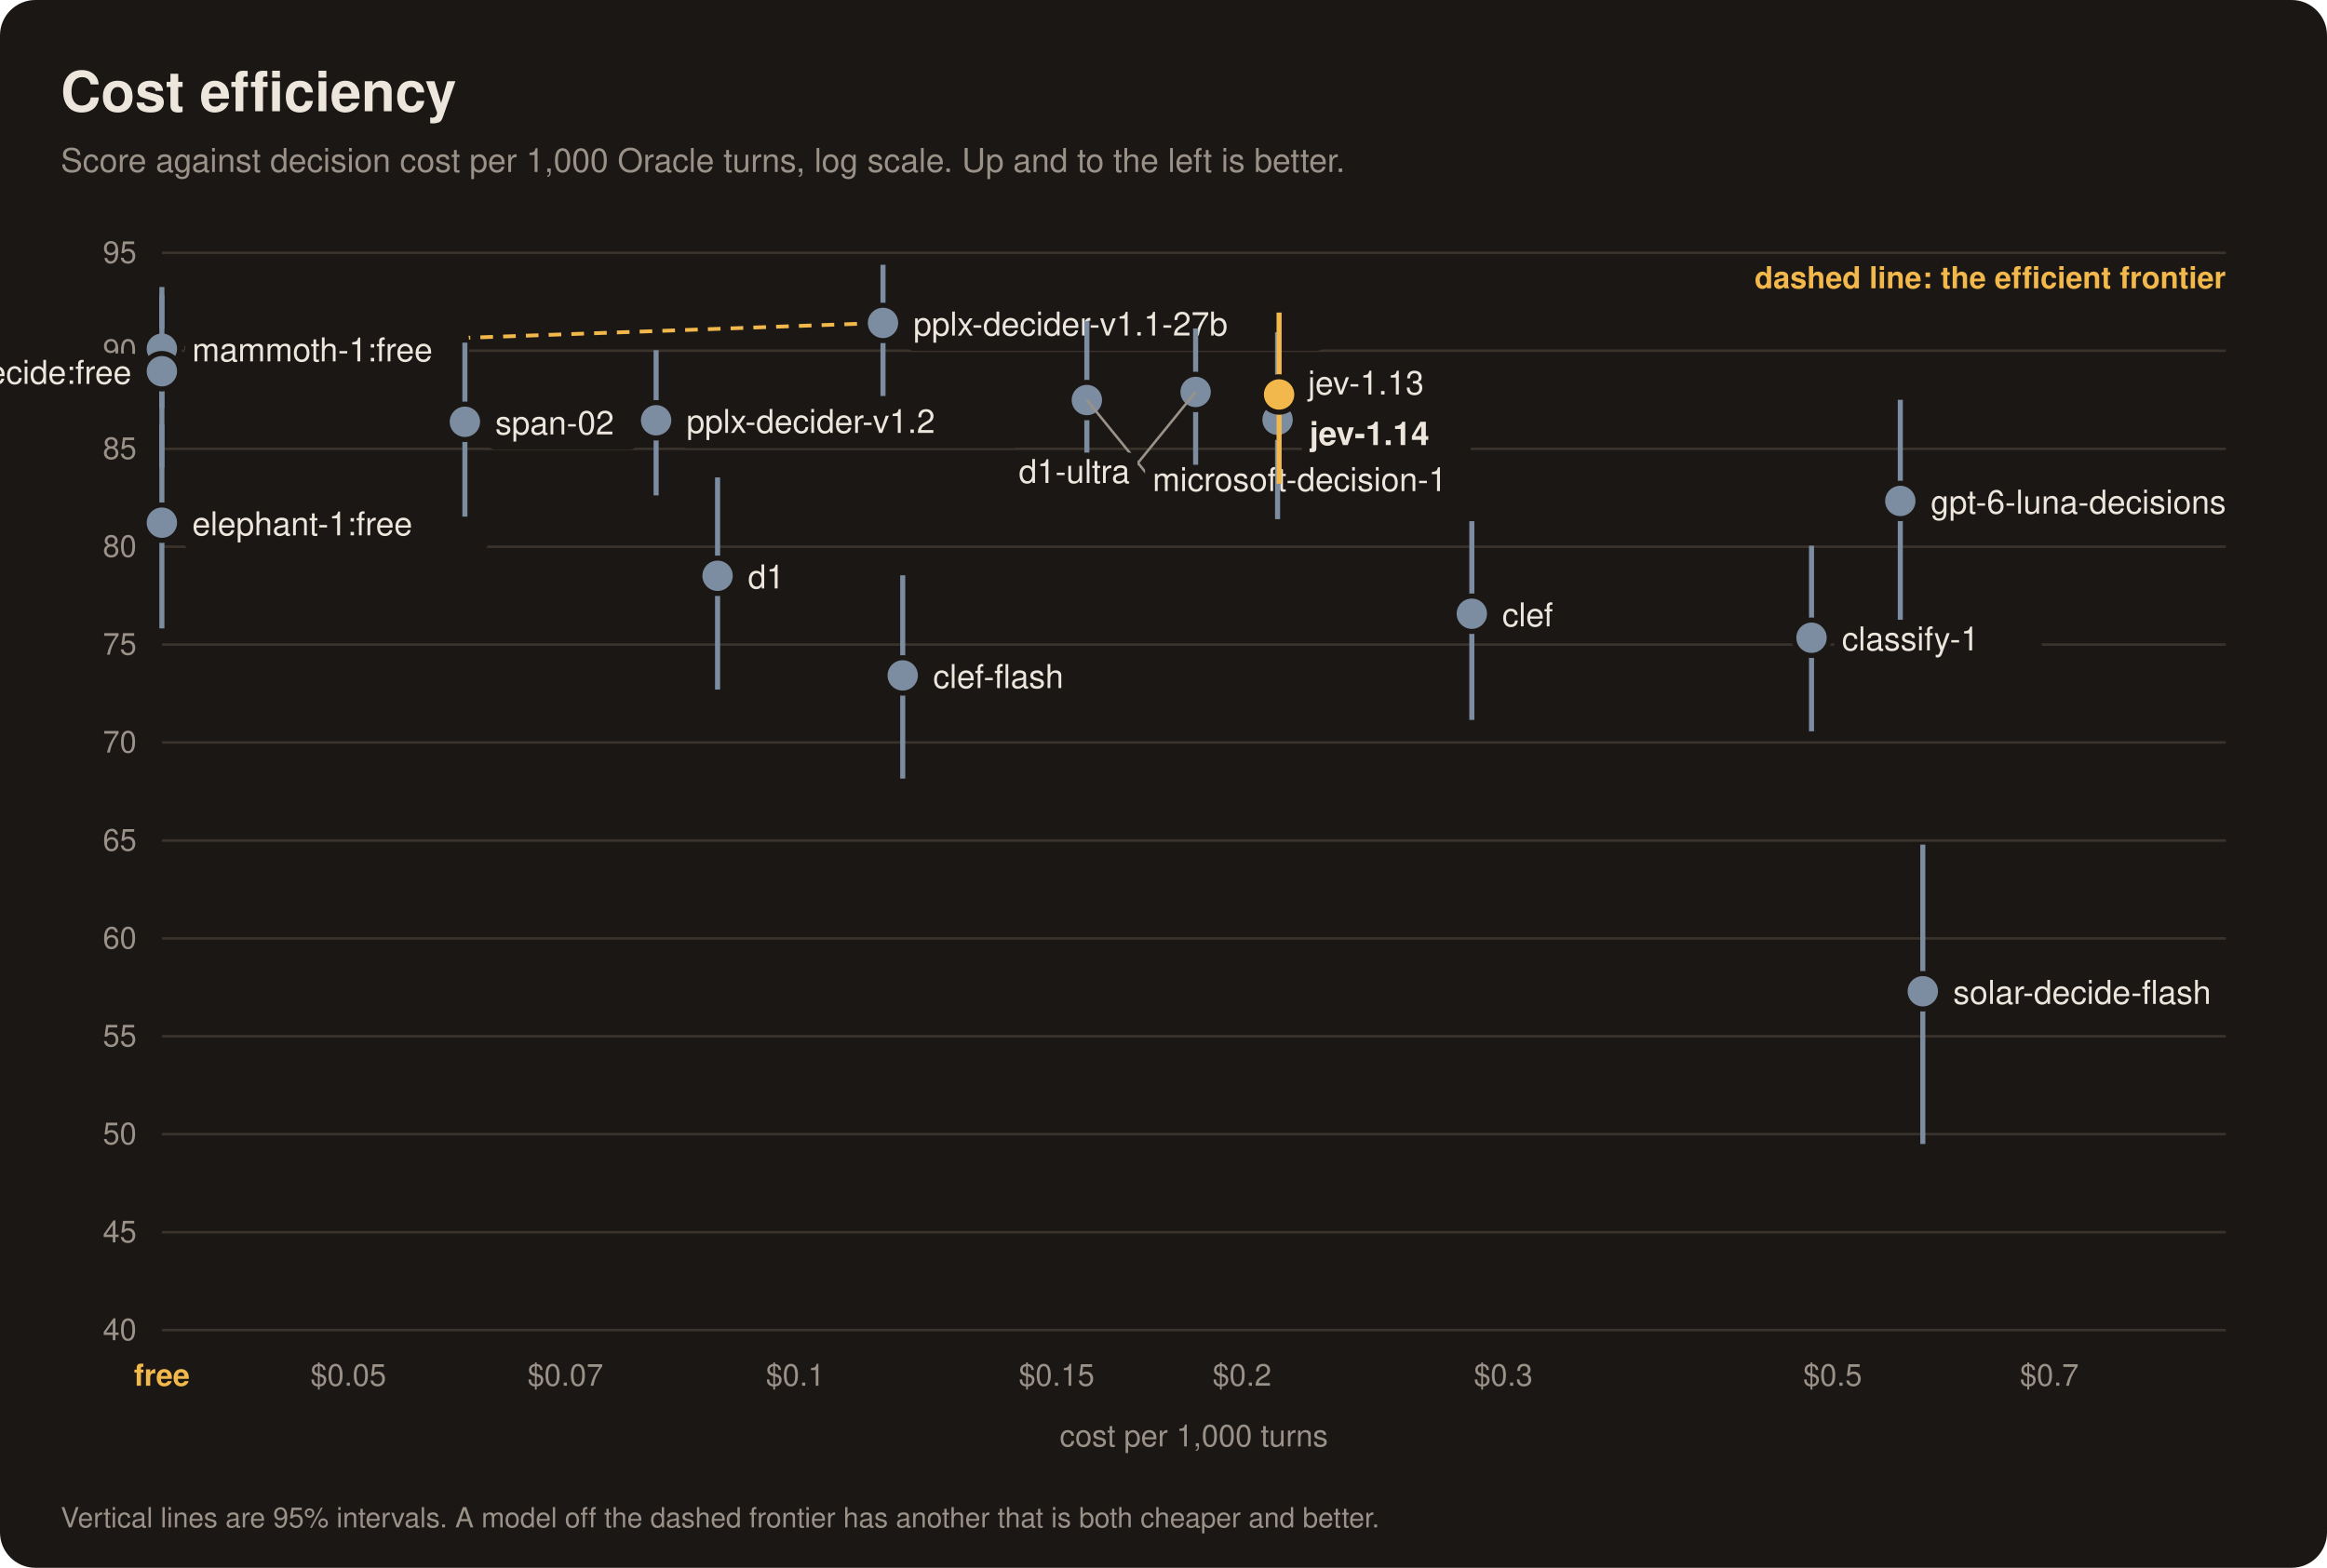
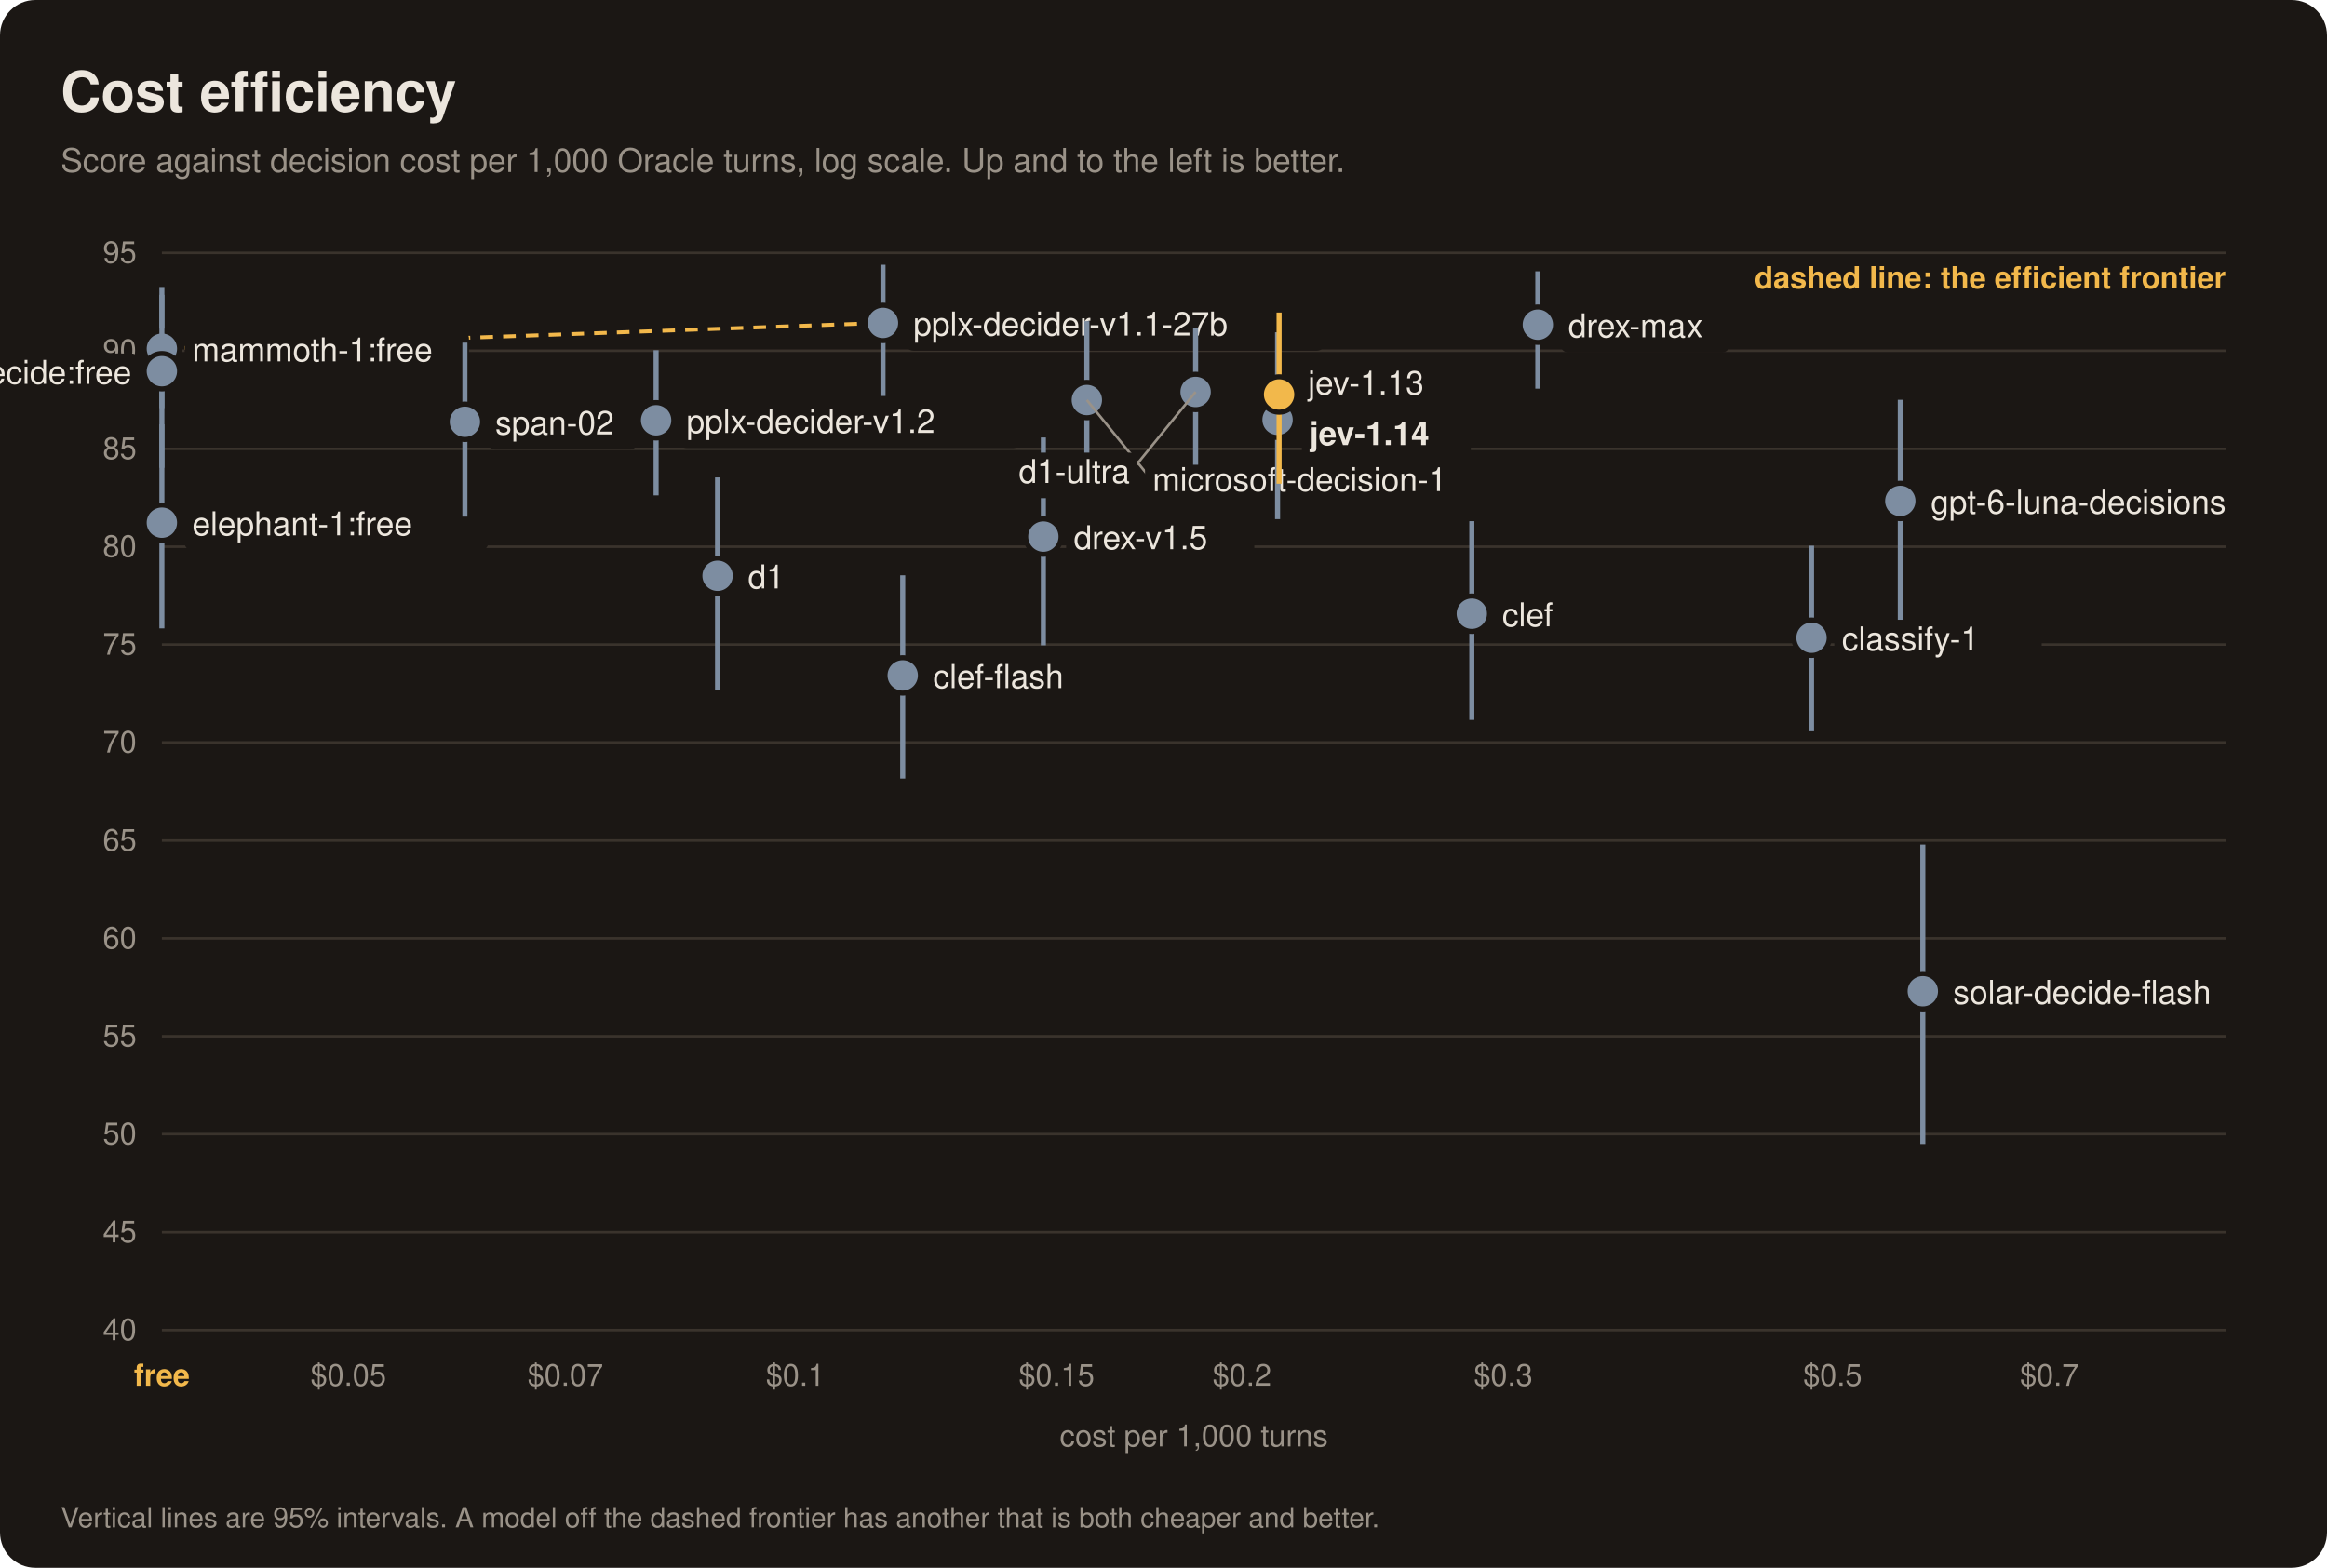
<svg xmlns="http://www.w3.org/2000/svg" viewBox="0 0 920 620" width="920" role="img" aria-label="Cost efficiency" font-family="-apple-system,BlinkMacSystemFont,'Segoe UI',Helvetica,Arial,sans-serif">
  <rect width="920" height="620" rx="14" fill="#1b1714" />
  <text x="24.0" y="44.0" font-size="22" font-weight="700" fill="#ece6dd" text-anchor="start">Cost efficiency</text>
  <text x="24.0" y="68.0" font-size="13" font-weight="400" fill="#9a9288" text-anchor="start">Score against decision cost per 1,000 Oracle turns, log scale. Up and to the left is better.</text>
  <line x1="64.0" y1="526.0" x2="880.0" y2="526.0" stroke="#3a332c" stroke-width="1.0" />
  <text x="54.0" y="530.0" font-size="12" font-weight="400" fill="#9a9288" text-anchor="end">40</text>
  <line x1="64.0" y1="487.3" x2="880.0" y2="487.3" stroke="#3a332c" stroke-width="1.0" />
  <text x="54.0" y="491.3" font-size="12" font-weight="400" fill="#9a9288" text-anchor="end">45</text>
  <line x1="64.0" y1="448.5" x2="880.0" y2="448.5" stroke="#3a332c" stroke-width="1.0" />
  <text x="54.0" y="452.5" font-size="12" font-weight="400" fill="#9a9288" text-anchor="end">50</text>
  <line x1="64.0" y1="409.8" x2="880.0" y2="409.8" stroke="#3a332c" stroke-width="1.0" />
  <text x="54.0" y="413.8" font-size="12" font-weight="400" fill="#9a9288" text-anchor="end">55</text>
  <line x1="64.0" y1="371.1" x2="880.0" y2="371.1" stroke="#3a332c" stroke-width="1.0" />
  <text x="54.0" y="375.1" font-size="12" font-weight="400" fill="#9a9288" text-anchor="end">60</text>
  <line x1="64.0" y1="332.4" x2="880.0" y2="332.4" stroke="#3a332c" stroke-width="1.0" />
  <text x="54.0" y="336.4" font-size="12" font-weight="400" fill="#9a9288" text-anchor="end">65</text>
  <line x1="64.0" y1="293.6" x2="880.0" y2="293.6" stroke="#3a332c" stroke-width="1.0" />
  <text x="54.0" y="297.6" font-size="12" font-weight="400" fill="#9a9288" text-anchor="end">70</text>
  <line x1="64.0" y1="254.9" x2="880.0" y2="254.9" stroke="#3a332c" stroke-width="1.0" />
  <text x="54.0" y="258.9" font-size="12" font-weight="400" fill="#9a9288" text-anchor="end">75</text>
  <line x1="64.0" y1="216.2" x2="880.0" y2="216.2" stroke="#3a332c" stroke-width="1.0" />
  <text x="54.0" y="220.2" font-size="12" font-weight="400" fill="#9a9288" text-anchor="end">80</text>
  <line x1="64.0" y1="177.5" x2="880.0" y2="177.5" stroke="#3a332c" stroke-width="1.0" />
  <text x="54.0" y="181.5" font-size="12" font-weight="400" fill="#9a9288" text-anchor="end">85</text>
  <line x1="64.0" y1="138.7" x2="880.0" y2="138.7" stroke="#3a332c" stroke-width="1.0" />
  <text x="54.0" y="142.7" font-size="12" font-weight="400" fill="#9a9288" text-anchor="end">90</text>
  <line x1="64.0" y1="100.0" x2="880.0" y2="100.0" stroke="#3a332c" stroke-width="1.0" />
  <text x="54.0" y="104.0" font-size="12" font-weight="400" fill="#9a9288" text-anchor="end">95</text>
  <text x="137.7" y="548.0" font-size="12" font-weight="400" fill="#9a9288" text-anchor="middle">$0.05</text>
  <text x="223.5" y="548.0" font-size="12" font-weight="400" fill="#9a9288" text-anchor="middle">$0.07</text>
  <text x="314.4" y="548.0" font-size="12" font-weight="400" fill="#9a9288" text-anchor="middle">$0.1</text>
  <text x="417.7" y="548.0" font-size="12" font-weight="400" fill="#9a9288" text-anchor="middle">$0.15</text>
  <text x="491.0" y="548.0" font-size="12" font-weight="400" fill="#9a9288" text-anchor="middle">$0.2</text>
  <text x="594.3" y="548.0" font-size="12" font-weight="400" fill="#9a9288" text-anchor="middle">$0.3</text>
  <text x="724.5" y="548.0" font-size="12" font-weight="400" fill="#9a9288" text-anchor="middle">$0.5</text>
  <text x="810.2" y="548.0" font-size="12" font-weight="400" fill="#9a9288" text-anchor="middle">$0.7</text>
  <text x="472.0" y="572.0" font-size="12" font-weight="400" fill="#9a9288" text-anchor="middle">cost per 1,000 turns</text>
  <text x="64.0" y="548.0" font-size="12" font-weight="600" fill="#f2b84b" text-anchor="middle">free</text>
  <polyline points="64.0,137.9 349.1,127.7" fill="none" stroke="#f2b84b" stroke-width="1.5" stroke-dasharray="5 4" />
  <text x="880.0" y="114.0" font-size="12" font-weight="600" fill="#f2b84b" text-anchor="end">dashed line: the efficient frontier</text>
  <line x1="64.0" y1="161.4" x2="64.0" y2="116.6" stroke="#7d8da1" stroke-width="2.0" />
  <circle cx="64.0" cy="137.9" r="7" fill="#7d8da1" stroke="#1b1714" stroke-width="2" />
  <rect x="73.0" y="130.9" width="112.4" height="18.0" rx="3.0" fill="#1b1714" />
  <text x="76.0" y="142.9" font-size="13" font-weight="500" fill="#ece6dd" text-anchor="start">mammoth-1:free</text>
  <line x1="64.0" y1="185.0" x2="64.0" y2="113.5" stroke="#7d8da1" stroke-width="2.0" />
  <circle cx="64.0" cy="146.8" r="7" fill="#7d8da1" stroke="#1b1714" stroke-width="2" />
  <rect x="-95.4" y="139.8" width="150.4" height="18.0" rx="3.0" fill="#1b1714" />
  <text x="52.0" y="151.8" font-size="13" font-weight="500" fill="#ece6dd" text-anchor="end">mercury-decide:free</text>
  <line x1="64.0" y1="248.5" x2="64.0" y2="167.8" stroke="#7d8da1" stroke-width="2.0" />
  <circle cx="64.0" cy="206.7" r="7" fill="#7d8da1" stroke="#1b1714" stroke-width="2" />
  <rect x="73.0" y="199.7" width="120.0" height="18.0" rx="3.0" fill="#1b1714" />
  <text x="76.0" y="211.7" font-size="13" font-weight="500" fill="#ece6dd" text-anchor="start">elephant-1:free</text>
  <line x1="183.8" y1="204.3" x2="183.8" y2="135.5" stroke="#7d8da1" stroke-width="2.0" />
  <circle cx="183.8" cy="166.8" r="7" fill="#7d8da1" stroke="#1b1714" stroke-width="2" />
  <rect x="192.8" y="159.8" width="59.2" height="18.0" rx="3.0" fill="#1b1714" />
  <text x="195.8" y="171.8" font-size="13" font-weight="500" fill="#ece6dd" text-anchor="start">span-02</text>
  <line x1="259.4" y1="195.9" x2="259.4" y2="138.5" stroke="#7d8da1" stroke-width="2.0" />
  <circle cx="259.4" cy="166.2" r="7" fill="#7d8da1" stroke="#1b1714" stroke-width="2" />
  <rect x="268.4" y="159.2" width="135.2" height="18.0" rx="3.0" fill="#1b1714" />
  <text x="271.4" y="171.2" font-size="13" font-weight="500" fill="#ece6dd" text-anchor="start">pplx-decider-v1.2</text>
  <line x1="283.7" y1="272.7" x2="283.7" y2="188.8" stroke="#7d8da1" stroke-width="2.0" />
  <circle cx="283.7" cy="227.7" r="7" fill="#7d8da1" stroke="#1b1714" stroke-width="2" />
  <rect x="292.7" y="220.7" width="21.2" height="18.0" rx="3.0" fill="#1b1714" />
  <text x="295.7" y="232.7" font-size="13" font-weight="500" fill="#ece6dd" text-anchor="start">d1</text>
  <line x1="349.1" y1="156.6" x2="349.1" y2="104.7" stroke="#7d8da1" stroke-width="2.0" />
  <circle cx="349.1" cy="127.7" r="7" fill="#7d8da1" stroke="#1b1714" stroke-width="2" />
  <rect x="358.1" y="120.7" width="165.6" height="18.0" rx="3.0" fill="#1b1714" />
  <text x="361.1" y="132.7" font-size="13" font-weight="500" fill="#ece6dd" text-anchor="start">pplx-decider-v1.1-27b</text>
  <line x1="356.9" y1="307.9" x2="356.9" y2="227.5" stroke="#7d8da1" stroke-width="2.0" />
  <circle cx="356.9" cy="267.1" r="7" fill="#7d8da1" stroke="#1b1714" stroke-width="2" />
  <rect x="365.9" y="260.1" width="82.0" height="18.0" rx="3.0" fill="#1b1714" />
  <text x="368.9" y="272.1" font-size="13" font-weight="500" fill="#ece6dd" text-anchor="start">clef-flash</text>
+   <line x1="412.5" y1="255.2" x2="412.5" y2="173.0" stroke="#7d8da1" stroke-width="2.0" />
+   <circle cx="412.5" cy="212.2" r="7" fill="#7d8da1" stroke="#1b1714" stroke-width="2" />
+   <rect x="421.5" y="205.2" width="74.4" height="18.0" rx="3.0" fill="#1b1714" />
+   <text x="424.5" y="217.2" font-size="13" font-weight="500" fill="#ece6dd" text-anchor="start">drex-v1.5</text>
  <line x1="429.7" y1="193.8" x2="429.7" y2="127.0" stroke="#7d8da1" stroke-width="2.0" />
  <circle cx="429.7" cy="158.2" r="7" fill="#7d8da1" stroke="#1b1714" stroke-width="2" />
  <line x1="429.7" y1="158.2" x2="455.7" y2="190.2" stroke="#9a9288" stroke-width="1.0" />
  <rect x="452.7" y="182.2" width="158.0" height="18.0" rx="3.0" fill="#1b1714" />
  <text x="455.7" y="194.2" font-size="13" font-weight="500" fill="#ece6dd" text-anchor="start">microsoft-decision-1</text>
  <line x1="472.7" y1="183.8" x2="472.7" y2="129.9" stroke="#7d8da1" stroke-width="2.0" />
  <circle cx="472.7" cy="155.0" r="7" fill="#7d8da1" stroke="#1b1714" stroke-width="2" />
  <line x1="472.7" y1="155.0" x2="446.7" y2="187.0" stroke="#9a9288" stroke-width="1.0" />
  <rect x="382.9" y="179.0" width="66.8" height="18.0" rx="3.0" fill="#1b1714" />
  <text x="446.7" y="191.0" font-size="13" font-weight="500" fill="#ece6dd" text-anchor="end">d1-ultra</text>
  <line x1="505.1" y1="205.3" x2="505.1" y2="131.4" stroke="#7d8da1" stroke-width="2.0" />
  <circle cx="505.1" cy="166.0" r="7" fill="#7d8da1" stroke="#1b1714" stroke-width="2" />
  <rect x="514.1" y="144.0" width="66.8" height="18.0" rx="3.0" fill="#1b1714" />
  <text x="517.1" y="156.0" font-size="13" font-weight="500" fill="#ece6dd" text-anchor="start">jev-1.13</text>
  <line x1="505.7" y1="191.3" x2="505.7" y2="123.6" stroke="#f2b84b" stroke-width="2.0" />
  <circle cx="505.7" cy="156.0" r="7" fill="#f2b84b" stroke="#1b1714" stroke-width="2" />
  <rect x="514.7" y="164.0" width="66.8" height="18.0" rx="3.0" fill="#1b1714" />
  <text x="517.7" y="176.0" font-size="13" font-weight="700" fill="#ece6dd" text-anchor="start">jev-1.14</text>
  <line x1="581.9" y1="284.7" x2="581.9" y2="206.1" stroke="#7d8da1" stroke-width="2.0" />
  <circle cx="581.9" cy="242.7" r="7" fill="#7d8da1" stroke="#1b1714" stroke-width="2" />
  <rect x="590.9" y="235.7" width="36.4" height="18.0" rx="3.0" fill="#1b1714" />
  <text x="593.9" y="247.7" font-size="13" font-weight="500" fill="#ece6dd" text-anchor="start">clef</text>
+   <line x1="608.0" y1="153.7" x2="608.0" y2="107.3" stroke="#7d8da1" stroke-width="2.0" />
+   <circle cx="608.0" cy="128.4" r="7" fill="#7d8da1" stroke="#1b1714" stroke-width="2" />
+   <rect x="617.0" y="121.4" width="66.8" height="18.0" rx="3.0" fill="#1b1714" />
+   <text x="620.0" y="133.4" font-size="13" font-weight="500" fill="#ece6dd" text-anchor="start">drex-max</text>
  <line x1="716.2" y1="289.2" x2="716.2" y2="215.8" stroke="#7d8da1" stroke-width="2.0" />
  <circle cx="716.2" cy="252.2" r="7" fill="#7d8da1" stroke="#1b1714" stroke-width="2" />
  <rect x="725.2" y="245.2" width="82.0" height="18.0" rx="3.0" fill="#1b1714" />
  <text x="728.2" y="257.2" font-size="13" font-weight="500" fill="#ece6dd" text-anchor="start">classify-1</text>
  <line x1="751.3" y1="245.1" x2="751.3" y2="158.1" stroke="#7d8da1" stroke-width="2.0" />
  <circle cx="751.3" cy="198.1" r="7" fill="#7d8da1" stroke="#1b1714" stroke-width="2" />
  <rect x="760.3" y="191.1" width="158.0" height="18.0" rx="3.0" fill="#1b1714" />
  <text x="763.3" y="203.1" font-size="13" font-weight="500" fill="#ece6dd" text-anchor="start">gpt-6-luna-decisions</text>
  <line x1="760.2" y1="452.4" x2="760.2" y2="334.0" stroke="#7d8da1" stroke-width="2.0" />
  <circle cx="760.2" cy="392.0" r="7" fill="#7d8da1" stroke="#1b1714" stroke-width="2" />
  <rect x="769.2" y="385.0" width="142.8" height="18.0" rx="3.0" fill="#1b1714" />
  <text x="772.2" y="397.0" font-size="13" font-weight="500" fill="#ece6dd" text-anchor="start">solar-decide-flash</text>
  <text x="24.0" y="604.0" font-size="11" font-weight="400" fill="#9a9288" text-anchor="start">Vertical lines are 95% intervals. A model off the dashed frontier has another that is both cheaper and better.</text>
</svg>
